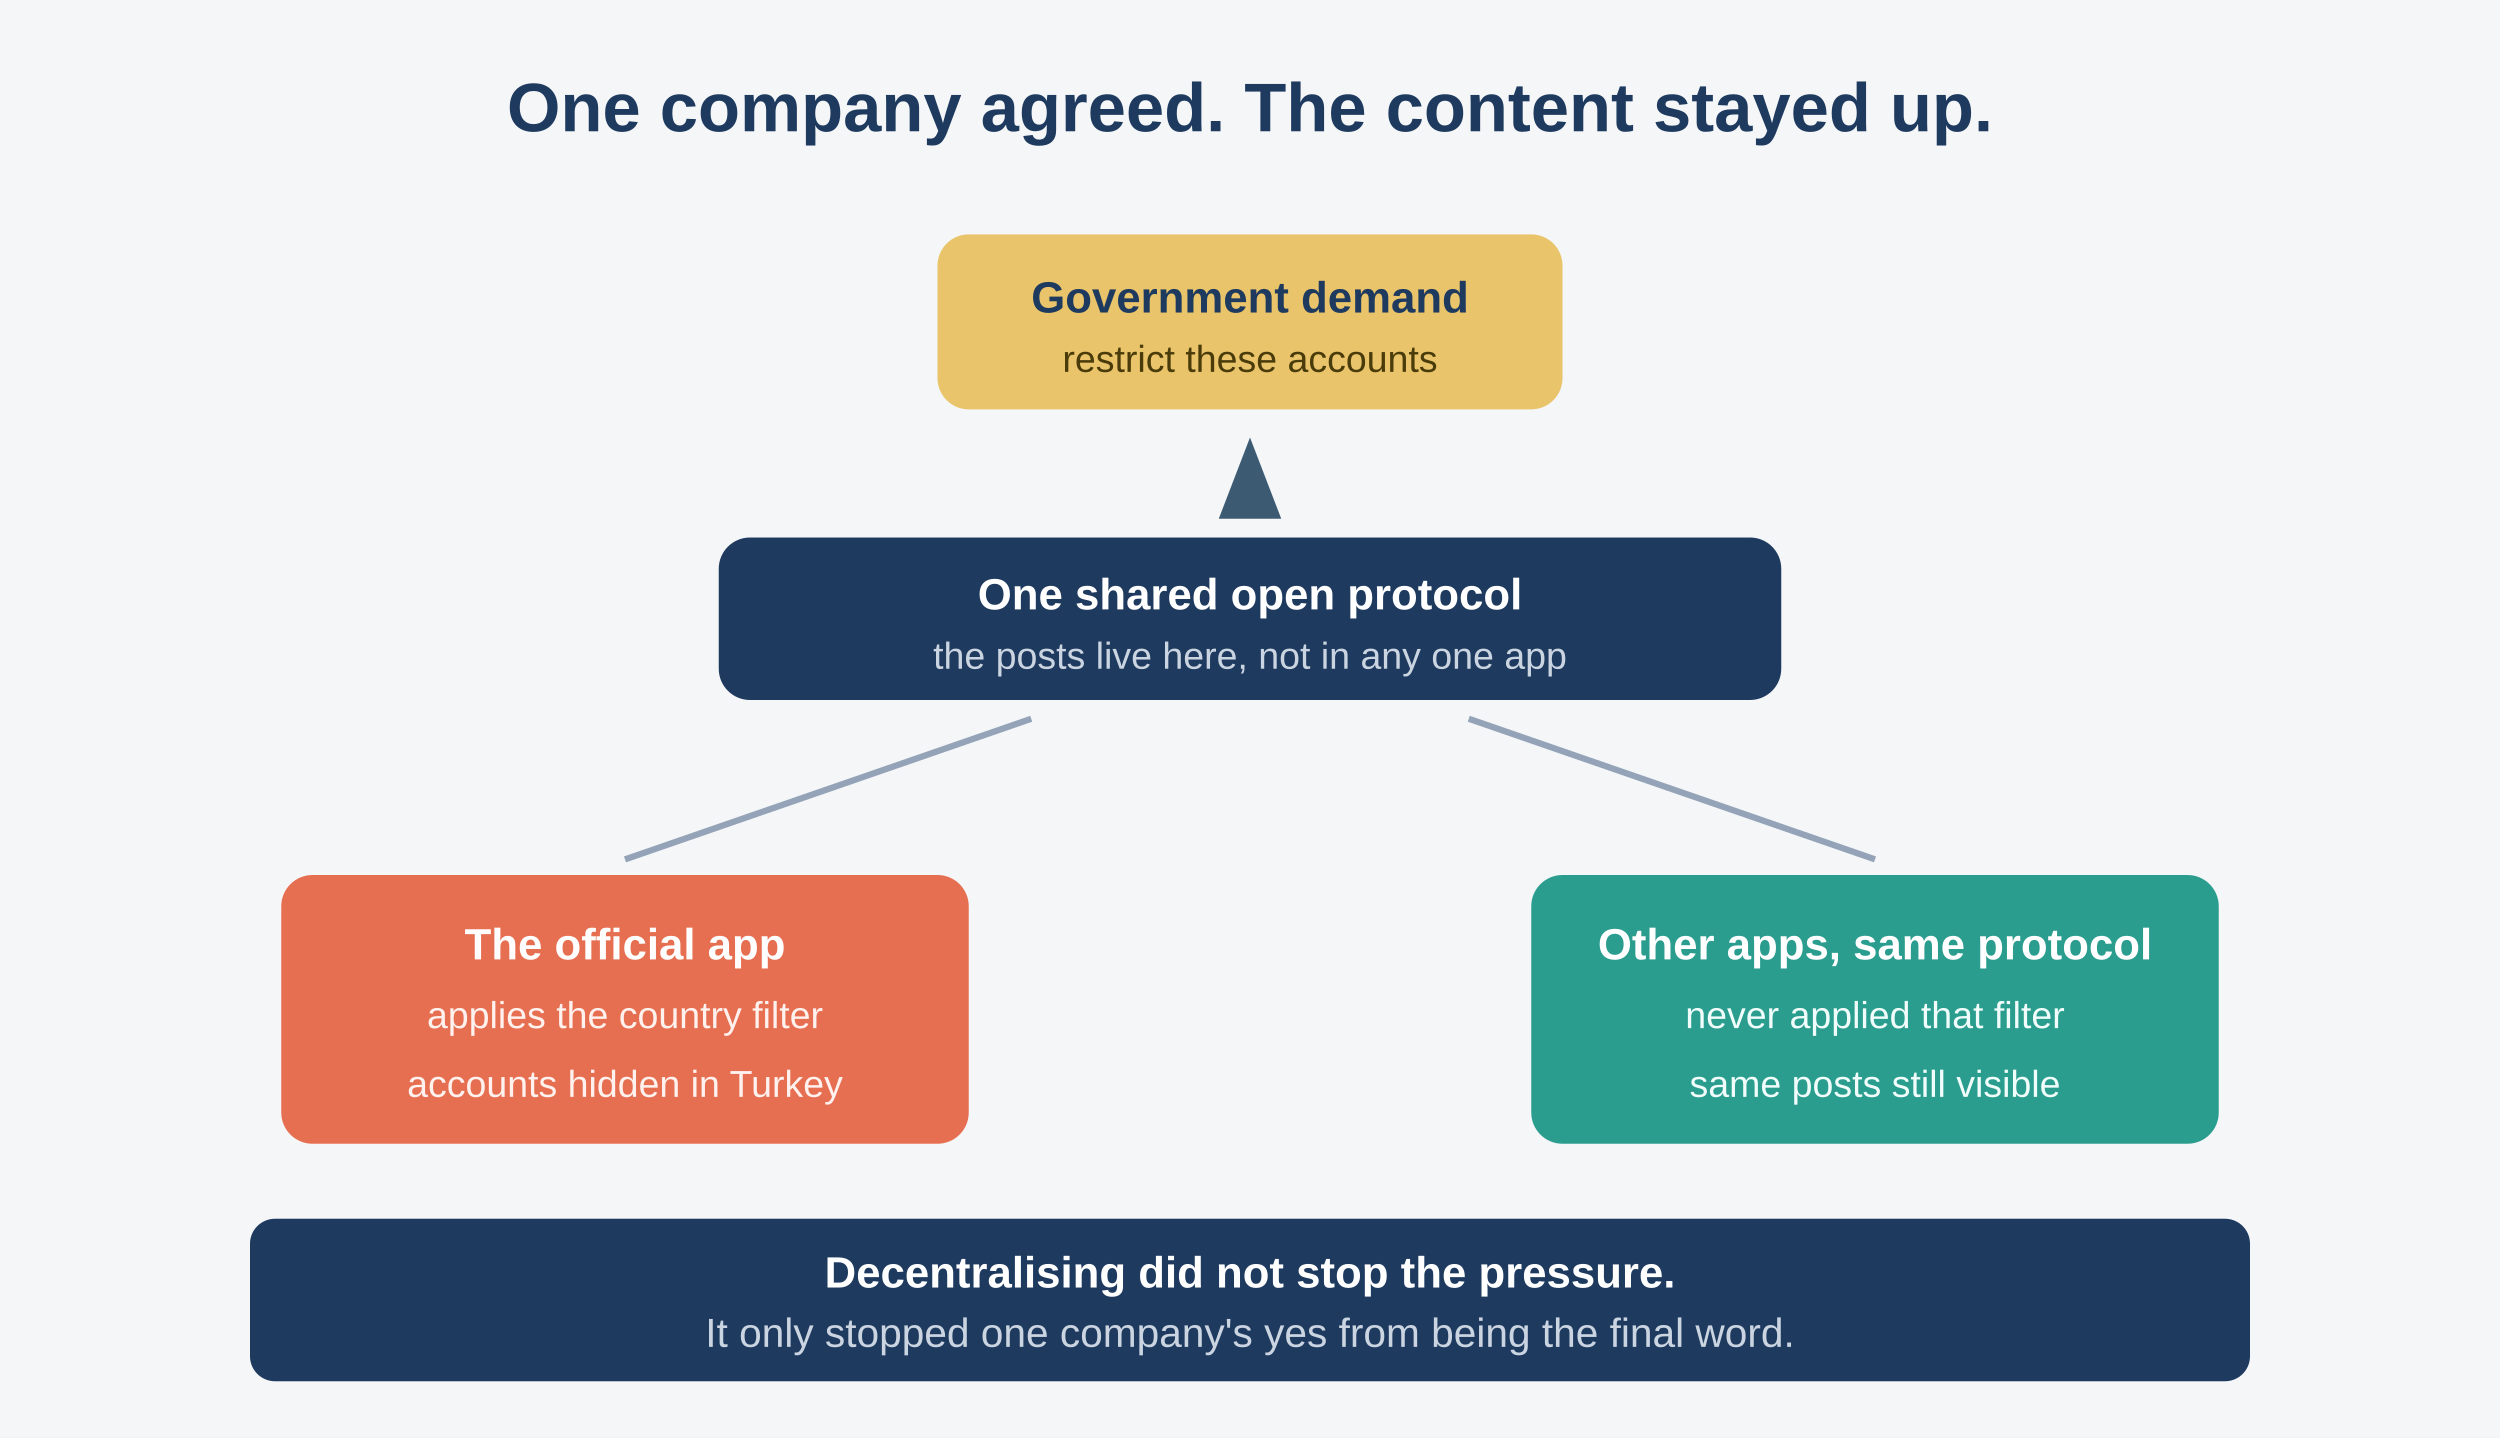
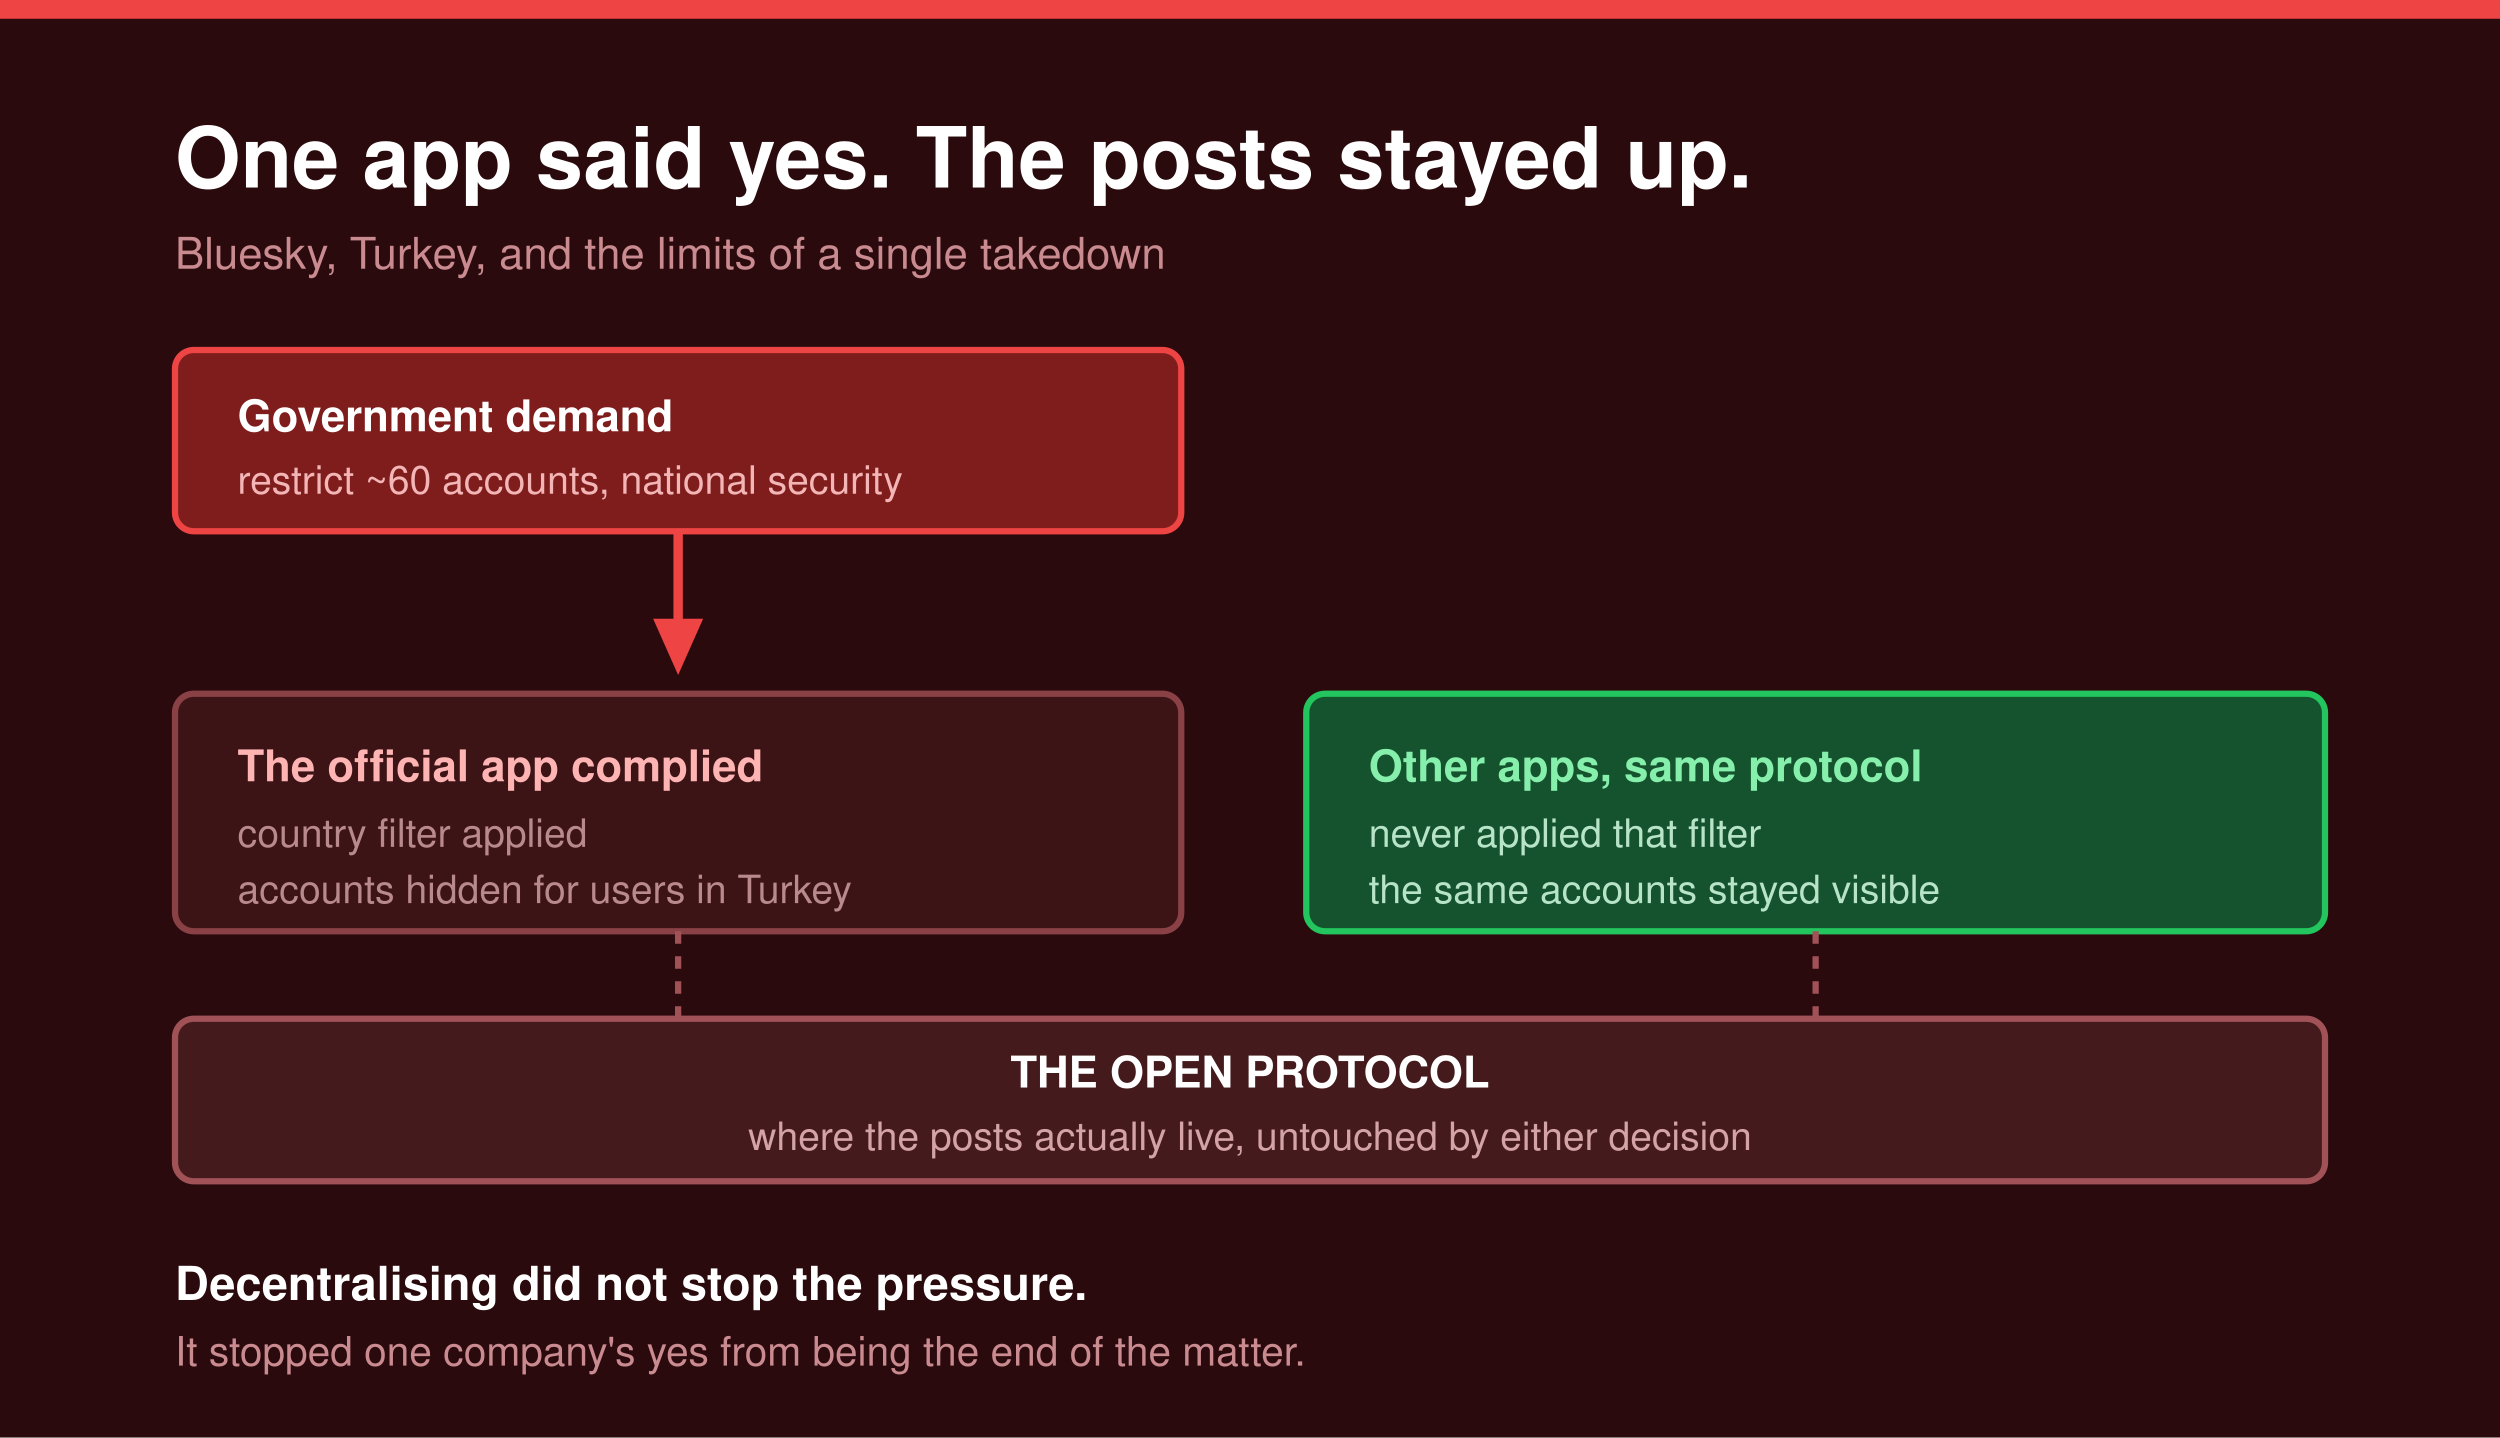
- <svg xmlns="http://www.w3.org/2000/svg" viewBox="0 0 800 460">
-   <rect width="800" height="460" fill="#f4f6f8" />
-   <text x="400" y="42" text-anchor="middle" font-family="Arial, sans-serif" font-size="22" font-weight="700" fill="#1e3a5f">One company agreed. The content stayed up.</text>
-   <rect x="300" y="75" width="200" height="56" rx="10" fill="#e9c46a" />
-   <text x="400" y="100" text-anchor="middle" font-family="Arial, sans-serif" font-size="14" font-weight="700" fill="#1e3a5f">Government demand</text>
-   <text x="400" y="119" text-anchor="middle" font-family="Arial, sans-serif" font-size="12" fill="#4a3b0a">restrict these accounts</text>
-   <polygon points="400,140 390,166 410,166" fill="#3d5a73" />
-   <rect x="230" y="172" width="340" height="52" rx="10" fill="#1e3a5f" />
-   <text x="400" y="195" text-anchor="middle" font-family="Arial, sans-serif" font-size="14" font-weight="700" fill="#ffffff">One shared open protocol</text>
-   <text x="400" y="214" text-anchor="middle" font-family="Arial, sans-serif" font-size="12" fill="#cbd5e1">the posts live here, not in any one app</text>
-   <line x1="330" y1="230" x2="200" y2="275" stroke="#94a3b8" stroke-width="2" />
-   <line x1="470" y1="230" x2="600" y2="275" stroke="#94a3b8" stroke-width="2" />
-   <rect x="90" y="280" width="220" height="86" rx="10" fill="#e76f51" />
-   <text x="200" y="307" text-anchor="middle" font-family="Arial, sans-serif" font-size="14" font-weight="700" fill="#ffffff">The official app</text>
-   <text x="200" y="329" text-anchor="middle" font-family="Arial, sans-serif" font-size="12" fill="#fff1ee">applies the country filter</text>
-   <text x="200" y="351" text-anchor="middle" font-family="Arial, sans-serif" font-size="12" fill="#fff1ee">accounts hidden in Turkey</text>
-   <rect x="490" y="280" width="220" height="86" rx="10" fill="#2a9d8f" />
-   <text x="600" y="307" text-anchor="middle" font-family="Arial, sans-serif" font-size="14" font-weight="700" fill="#ffffff">Other apps, same protocol</text>
-   <text x="600" y="329" text-anchor="middle" font-family="Arial, sans-serif" font-size="12" fill="#f0fdfa">never applied that filter</text>
-   <text x="600" y="351" text-anchor="middle" font-family="Arial, sans-serif" font-size="12" fill="#f0fdfa">same posts still visible</text>
-   <rect x="80" y="390" width="640" height="52" rx="8" fill="#1e3a5f" />
-   <text x="400" y="412" text-anchor="middle" font-family="Arial, sans-serif" font-size="14" font-weight="700" fill="#ffffff">Decentralising did not stop the pressure.</text>
-   <text x="400" y="431" text-anchor="middle" font-family="Arial, sans-serif" font-size="13" fill="#cbd5e1">It only stopped one company's yes from being the final word.</text>
+ <svg xmlns="http://www.w3.org/2000/svg" viewBox="0 0 800 460" font-family="Helvetica, Arial, sans-serif">
+   <rect width="800" height="460" fill="#2a0a0d" />
+   <rect x="0" y="0" width="800" height="6" fill="#ef4444" />
+   <text x="56" y="60" fill="#ffffff" font-size="27" font-weight="700">One app said yes. The posts stayed up.</text>
+   <text x="56" y="86" fill="#c98a90" font-size="14">Bluesky, Turkey, and the limits of a single takedown</text>
+   <rect x="56" y="112" width="322" height="58" rx="6" fill="#7f1d1d" stroke="#ef4444" stroke-width="2" />
+   <text x="76" y="138" fill="#ffffff" font-size="14" font-weight="700">Government demand</text>
+   <text x="76" y="158" fill="#f3b5b5" font-size="12.5">restrict ~60 accounts, national security</text>
+   <path d="M217 170 L217 196 L217 206" stroke="#ef4444" stroke-width="3" fill="none" />
+   <polygon points="217,216 209,198 225,198" fill="#ef4444" />
+   <rect x="56" y="222" width="322" height="76" rx="6" fill="#3d1416" stroke="#8a4145" stroke-width="2" />
+   <text x="76" y="250" fill="#ffb4b4" font-size="14" font-weight="700">The official app complied</text>
+   <text x="76" y="271" fill="#b98a8c" font-size="12.5">country filter applied</text>
+   <text x="76" y="289" fill="#b98a8c" font-size="12.5">accounts hidden for users in Turkey</text>
+   <rect x="418" y="222" width="326" height="76" rx="6" fill="#14532d" stroke="#22c55e" stroke-width="2" />
+   <text x="438" y="250" fill="#86efac" font-size="14" font-weight="700">Other apps, same protocol</text>
+   <text x="438" y="271" fill="#b7e4c7" font-size="12.5">never applied that filter</text>
+   <text x="438" y="289" fill="#b7e4c7" font-size="12.5">the same accounts stayed visible</text>
+   <rect x="56" y="326" width="688" height="52" rx="6" fill="#451a1d" stroke="#a15257" stroke-width="2" />
+   <text x="400" y="348" text-anchor="middle" fill="#ffffff" font-size="14" font-weight="700">THE OPEN PROTOCOL</text>
+   <text x="400" y="368" text-anchor="middle" fill="#d3a3a6" font-size="12.5">where the posts actually live, untouched by either decision</text>
+   <line x1="217" y1="298" x2="217" y2="326" stroke="#a15257" stroke-width="2" stroke-dasharray="4 4" />
+   <line x1="581" y1="298" x2="581" y2="326" stroke="#a15257" stroke-width="2" stroke-dasharray="4 4" />
+   <text x="56" y="416" fill="#ffffff" font-size="15" font-weight="700">Decentralising did not stop the pressure.</text>
+   <text x="56" y="437" fill="#c98a90" font-size="13">It stopped one company's yes from being the end of the matter.</text>
</svg>
